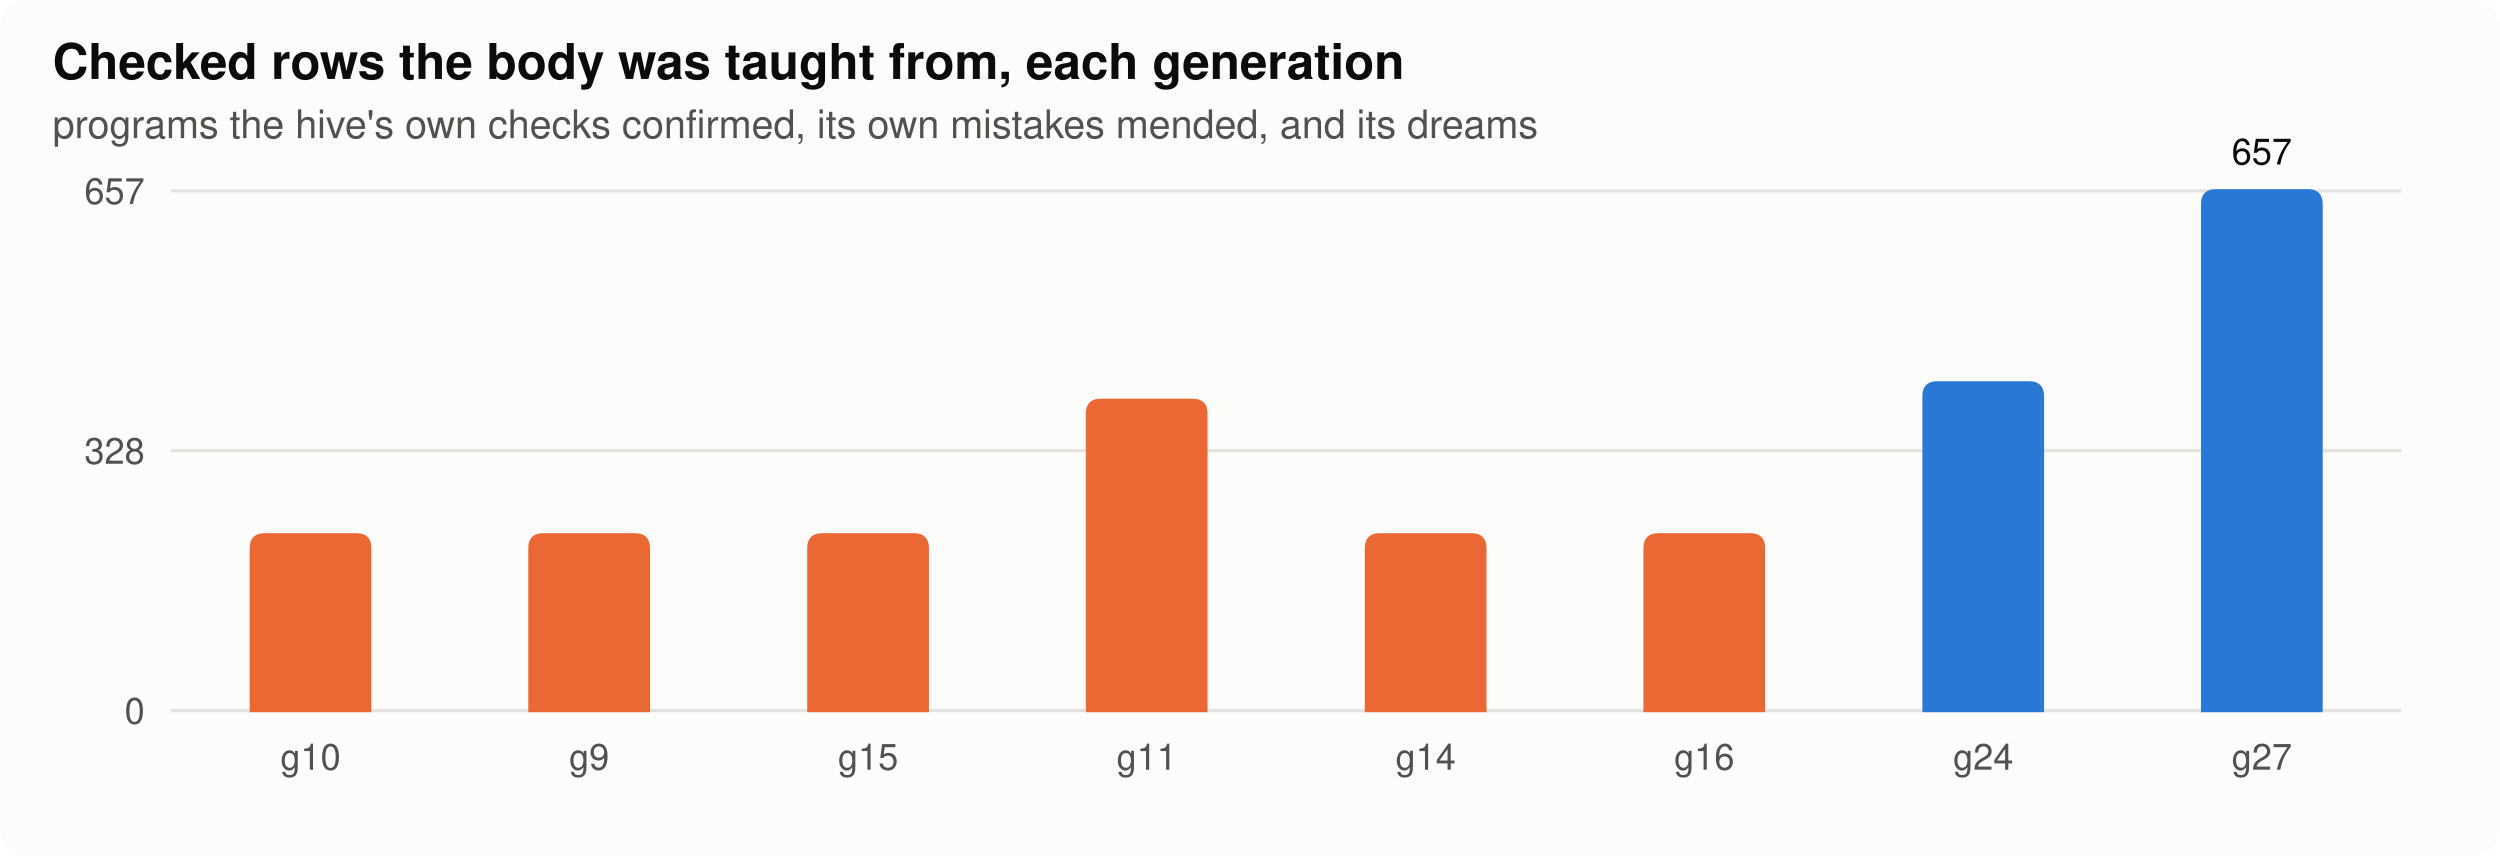
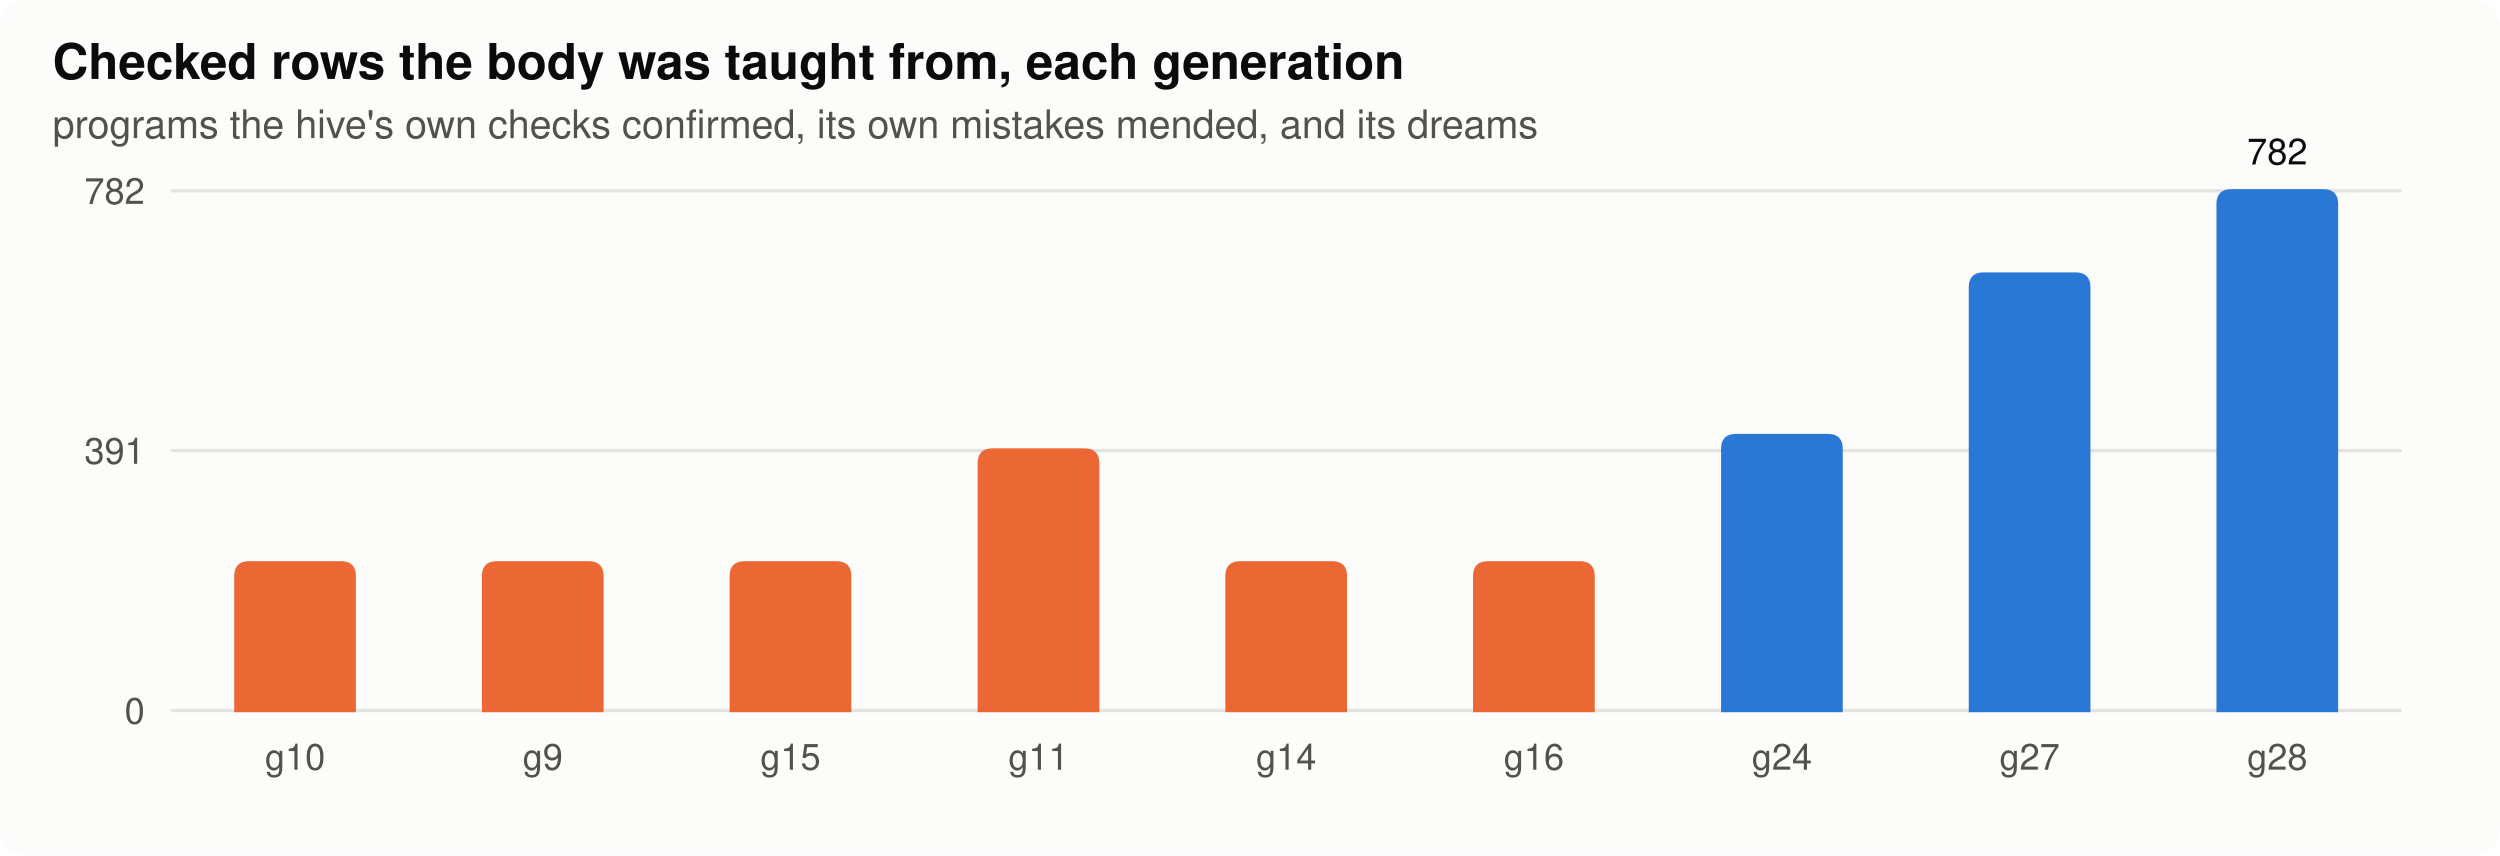
<svg xmlns="http://www.w3.org/2000/svg" width="760" height="260" viewBox="0 0 760 260" role="img" aria-label="rows">
  <style>
.bg{fill:#fcfcfb}.ink{fill:#0b0b0b}.ink2{fill:#52514e}.grid{stroke:#e4e3df}.axis{stroke:#b9b8b2}.dna{stroke:#52514e;fill:#fcfcfb}
.st17{fill:#eb6834;stroke:#eb6834}.lt17{stroke:#eb6834;fill:none}.st80{fill:#2a78d6;stroke:#2a78d6}.lt80{stroke:#2a78d6;fill:none}.h0{fill:#e8f1fc}.h1{fill:#cde2fb}.h2{fill:#9ec5f4}.h3{fill:#6da7ec}.h4{fill:#3987e5}.h5{fill:#256abf}.h6{fill:#184f95}
@media (prefers-color-scheme: dark){.bg{fill:#1a1a19}.ink{fill:#f0efec}.ink2{fill:#c3c2b7}.grid{stroke:#2c2c2a}.axis{stroke:#5a5955}.dna{stroke:#c3c2b7;fill:#1a1a19}.st17{fill:#d95926;stroke:#d95926}.lt17{stroke:#d95926;fill:none}.st80{fill:#3987e5;stroke:#3987e5}.lt80{stroke:#3987e5;fill:none}.h0{fill:#1f2a38}.h1{fill:#173a66}.h2{fill:#1c5cab}.h3{fill:#2a78d6}.h4{fill:#5598e7}.h5{fill:#86b6ef}.h6{fill:#b7d3f6}}
text{font-family:-apple-system,"Segoe UI",Helvetica,Arial,sans-serif}
</style>
  <rect class="bg" width="760" height="260" rx="8" />
  <text x="16.0" y="24.0" class="ink" font-size="15" text-anchor="start" font-weight="600">Checked rows the body was taught from, each generation</text>
  <text x="16.0" y="42.0" class="ink2" font-size="12" text-anchor="start" font-weight="normal">programs the hive's own checks confirmed, its own mistakes mended, and its dreams</text>
  <line class="grid" x1="52" x2="730" y1="216.0" y2="216.0" stroke-width="1" />
  <text x="44.0" y="220.0" class="ink2" font-size="11" text-anchor="end" font-weight="normal">0</text>
  <line class="grid" x1="52" x2="730" y1="137.0" y2="137.0" stroke-width="1" />
-   <text x="44.0" y="141.0" class="ink2" font-size="11" text-anchor="end" font-weight="normal">328</text>
+   <text x="44.0" y="141.0" class="ink2" font-size="11" text-anchor="end" font-weight="normal">391</text>
  <line class="grid" x1="52" x2="730" y1="58.0" y2="58.0" stroke-width="1" />
-   <text x="44.0" y="62.0" class="ink2" font-size="11" text-anchor="end" font-weight="normal">657</text>
-   <path class="st17" d="M76.4,216.0 V166.6 q0,-4 4,-4 H108.4 q4,0 4,4 V216.0 Z" />
-   <text x="94.4" y="234.0" class="ink2" font-size="11" text-anchor="middle" font-weight="normal">g10</text>
-   <path class="st17" d="M161.1,216.0 V166.6 q0,-4 4,-4 H193.1 q4,0 4,4 V216.0 Z" />
-   <text x="179.1" y="234.0" class="ink2" font-size="11" text-anchor="middle" font-weight="normal">g9</text>
-   <path class="st17" d="M245.9,216.0 V166.6 q0,-4 4,-4 H277.9 q4,0 4,4 V216.0 Z" />
-   <text x="263.9" y="234.0" class="ink2" font-size="11" text-anchor="middle" font-weight="normal">g15</text>
-   <path class="st17" d="M330.6,216.0 V125.7 q0,-4 4,-4 H362.6 q4,0 4,4 V216.0 Z" />
-   <text x="348.6" y="234.0" class="ink2" font-size="11" text-anchor="middle" font-weight="normal">g11</text>
-   <path class="st17" d="M415.4,216.0 V166.6 q0,-4 4,-4 H447.4 q4,0 4,4 V216.0 Z" />
-   <text x="433.4" y="234.0" class="ink2" font-size="11" text-anchor="middle" font-weight="normal">g14</text>
-   <path class="st17" d="M500.1,216.0 V166.6 q0,-4 4,-4 H532.1 q4,0 4,4 V216.0 Z" />
-   <text x="518.1" y="234.0" class="ink2" font-size="11" text-anchor="middle" font-weight="normal">g16</text>
-   <path class="st80" d="M584.9,216.0 V120.4 q0,-4 4,-4 H616.9 q4,0 4,4 V216.0 Z" />
-   <text x="602.9" y="234.0" class="ink2" font-size="11" text-anchor="middle" font-weight="normal">g24</text>
-   <path class="st80" d="M669.6,216.0 V62.0 q0,-4 4,-4 H701.6 q4,0 4,4 V216.0 Z" />
-   <text x="687.6" y="234.0" class="ink2" font-size="11" text-anchor="middle" font-weight="normal">g27</text>
-   <text x="687.6" y="50.0" class="ink" font-size="11" text-anchor="middle" font-weight="normal">657</text>
+   <text x="44.0" y="62.0" class="ink2" font-size="11" text-anchor="end" font-weight="normal">782</text>
+   <path class="st17" d="M71.7,216.0 V175.1 q0,-4 4,-4 H103.7 q4,0 4,4 V216.0 Z" />
+   <text x="89.7" y="234.0" class="ink2" font-size="11" text-anchor="middle" font-weight="normal">g10</text>
+   <path class="st17" d="M147.0,216.0 V175.1 q0,-4 4,-4 H179.0 q4,0 4,4 V216.0 Z" />
+   <text x="165.0" y="234.0" class="ink2" font-size="11" text-anchor="middle" font-weight="normal">g9</text>
+   <path class="st17" d="M222.3,216.0 V175.1 q0,-4 4,-4 H254.3 q4,0 4,4 V216.0 Z" />
+   <text x="240.3" y="234.0" class="ink2" font-size="11" text-anchor="middle" font-weight="normal">g15</text>
+   <path class="st17" d="M297.7,216.0 V140.8 q0,-4 4,-4 H329.7 q4,0 4,4 V216.0 Z" />
+   <text x="315.7" y="234.0" class="ink2" font-size="11" text-anchor="middle" font-weight="normal">g11</text>
+   <path class="st17" d="M373.0,216.0 V175.1 q0,-4 4,-4 H405.0 q4,0 4,4 V216.0 Z" />
+   <text x="391.0" y="234.0" class="ink2" font-size="11" text-anchor="middle" font-weight="normal">g14</text>
+   <path class="st17" d="M448.3,216.0 V175.1 q0,-4 4,-4 H480.3 q4,0 4,4 V216.0 Z" />
+   <text x="466.3" y="234.0" class="ink2" font-size="11" text-anchor="middle" font-weight="normal">g16</text>
+   <path class="st80" d="M523.7,216.0 V136.4 q0,-4 4,-4 H555.7 q4,0 4,4 V216.0 Z" />
+   <text x="541.7" y="234.0" class="ink2" font-size="11" text-anchor="middle" font-weight="normal">g24</text>
+   <path class="st80" d="M599.0,216.0 V87.3 q0,-4 4,-4 H631.0 q4,0 4,4 V216.0 Z" />
+   <text x="617.0" y="234.0" class="ink2" font-size="11" text-anchor="middle" font-weight="normal">g27</text>
+   <path class="st80" d="M674.3,216.0 V62.0 q0,-4 4,-4 H706.3 q4,0 4,4 V216.0 Z" />
+   <text x="692.3" y="234.0" class="ink2" font-size="11" text-anchor="middle" font-weight="normal">g28</text>
+   <text x="692.3" y="50.0" class="ink" font-size="11" text-anchor="middle" font-weight="normal">782</text>
</svg>
